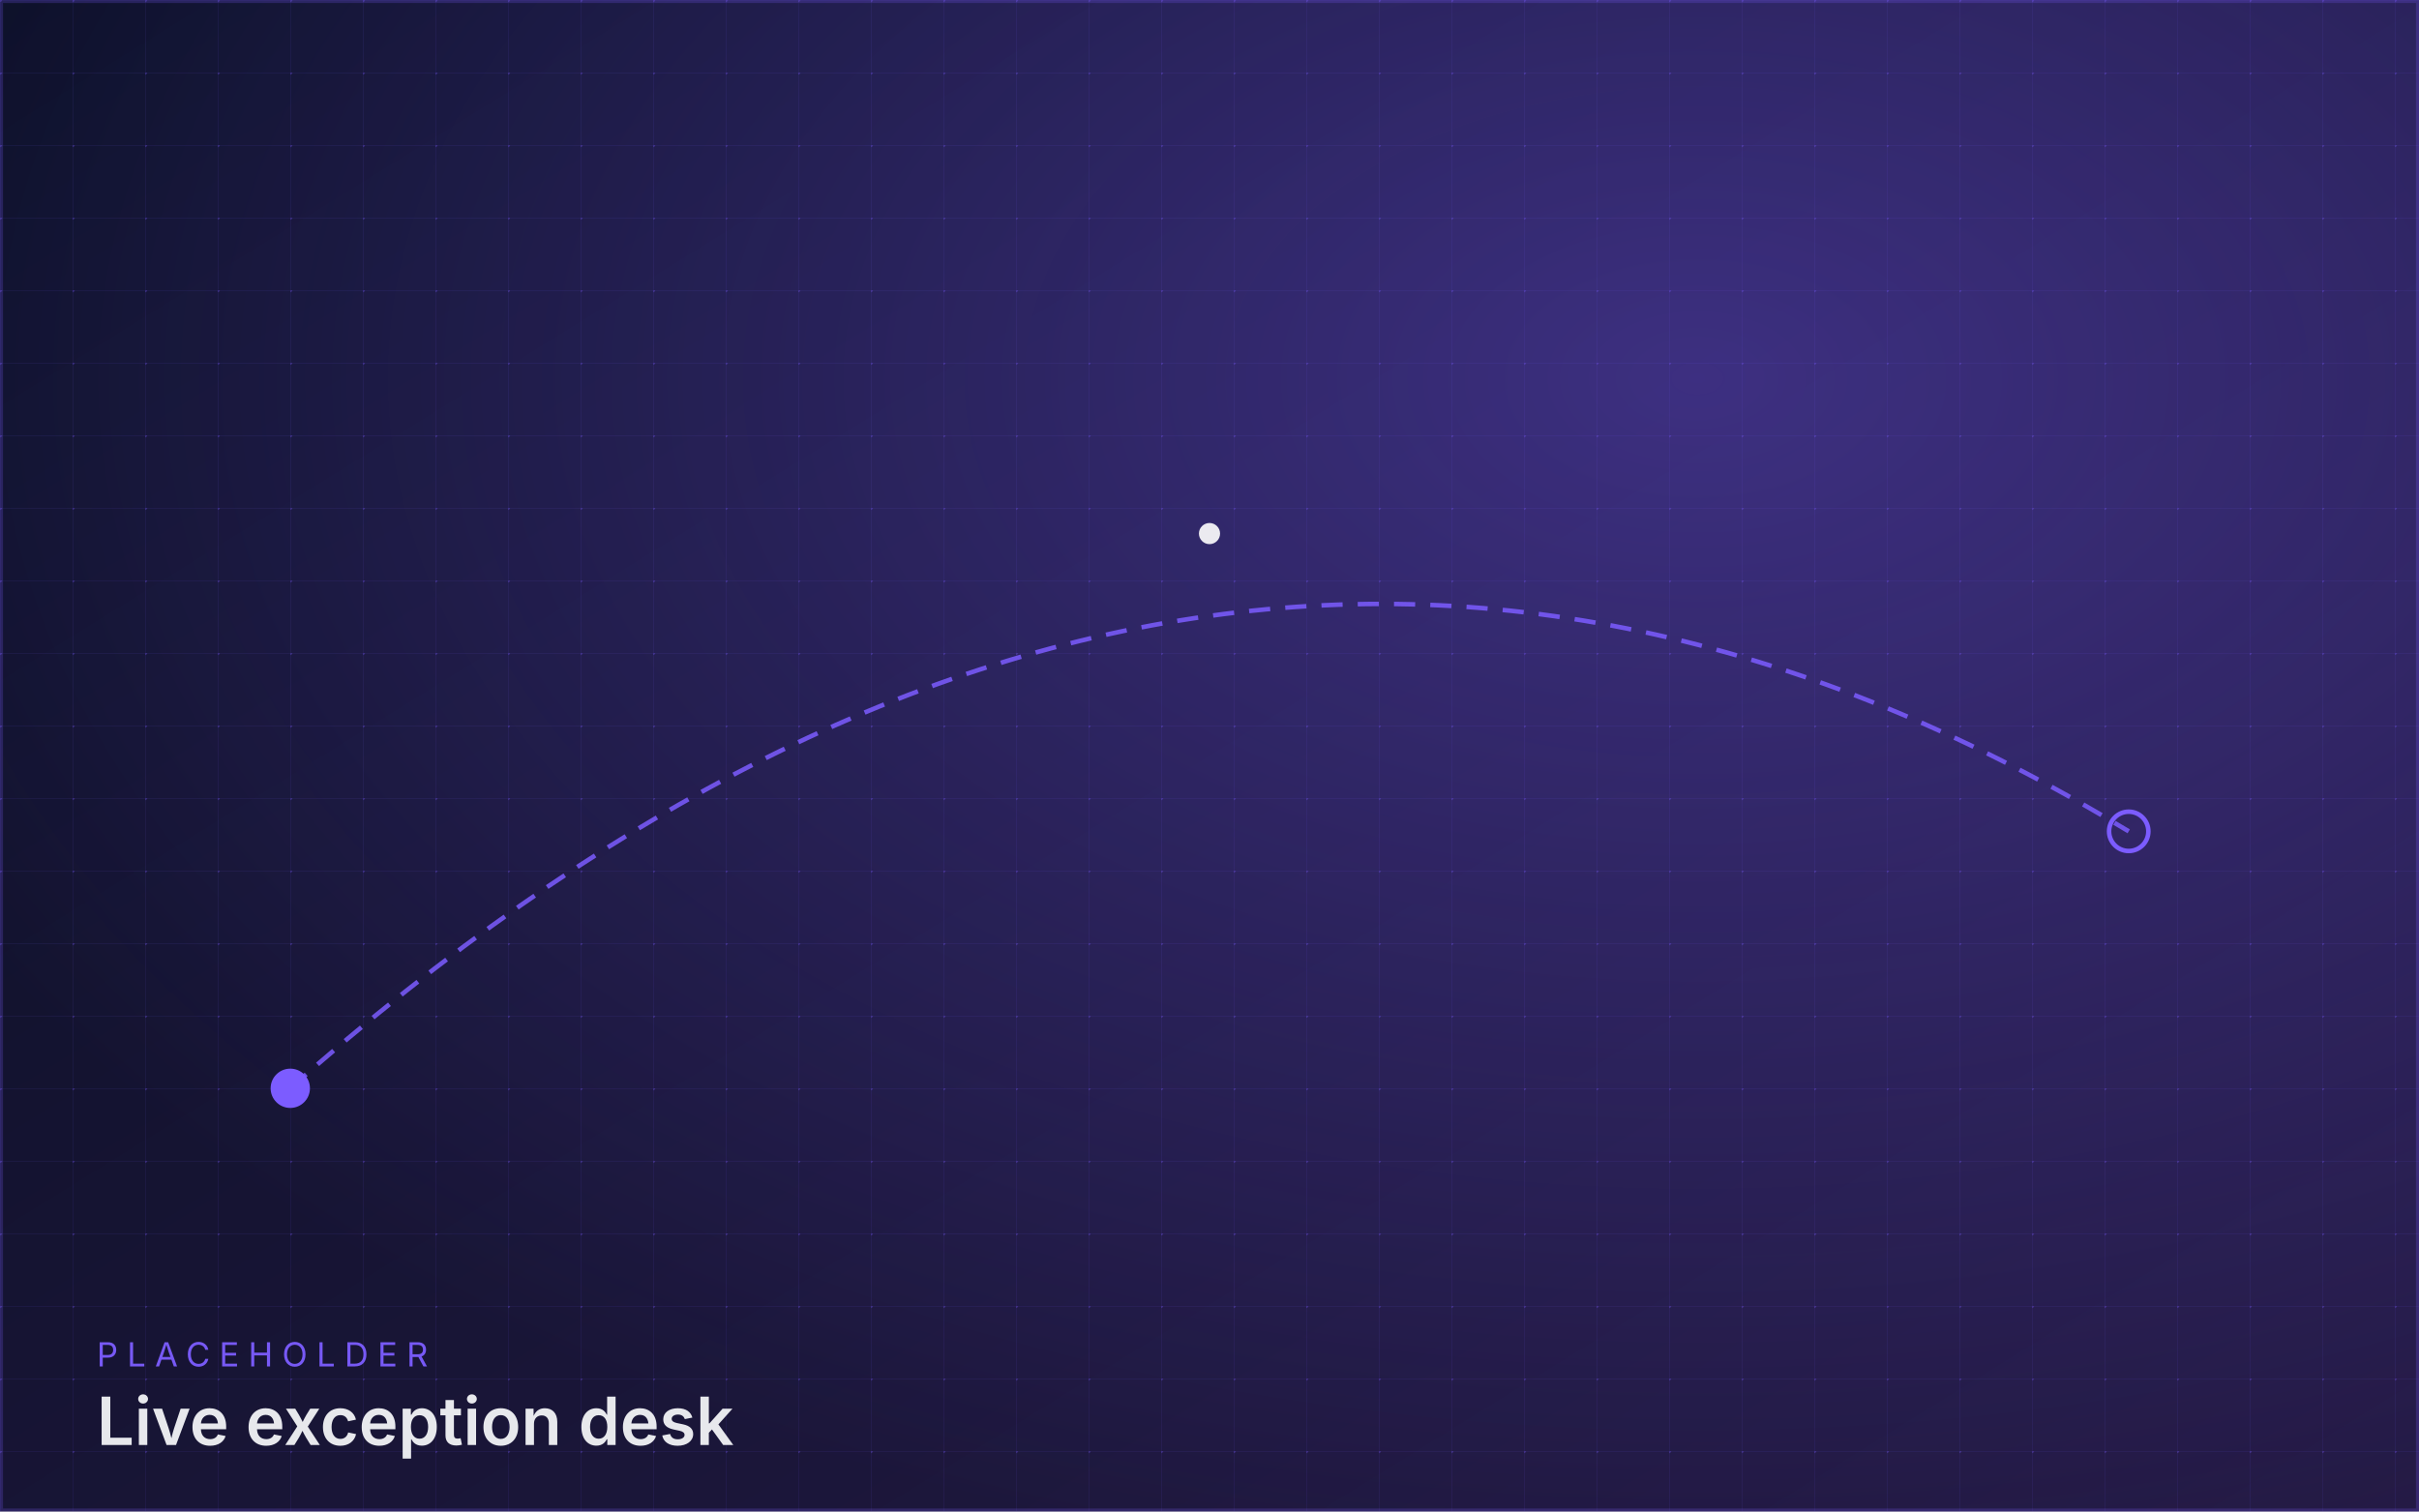
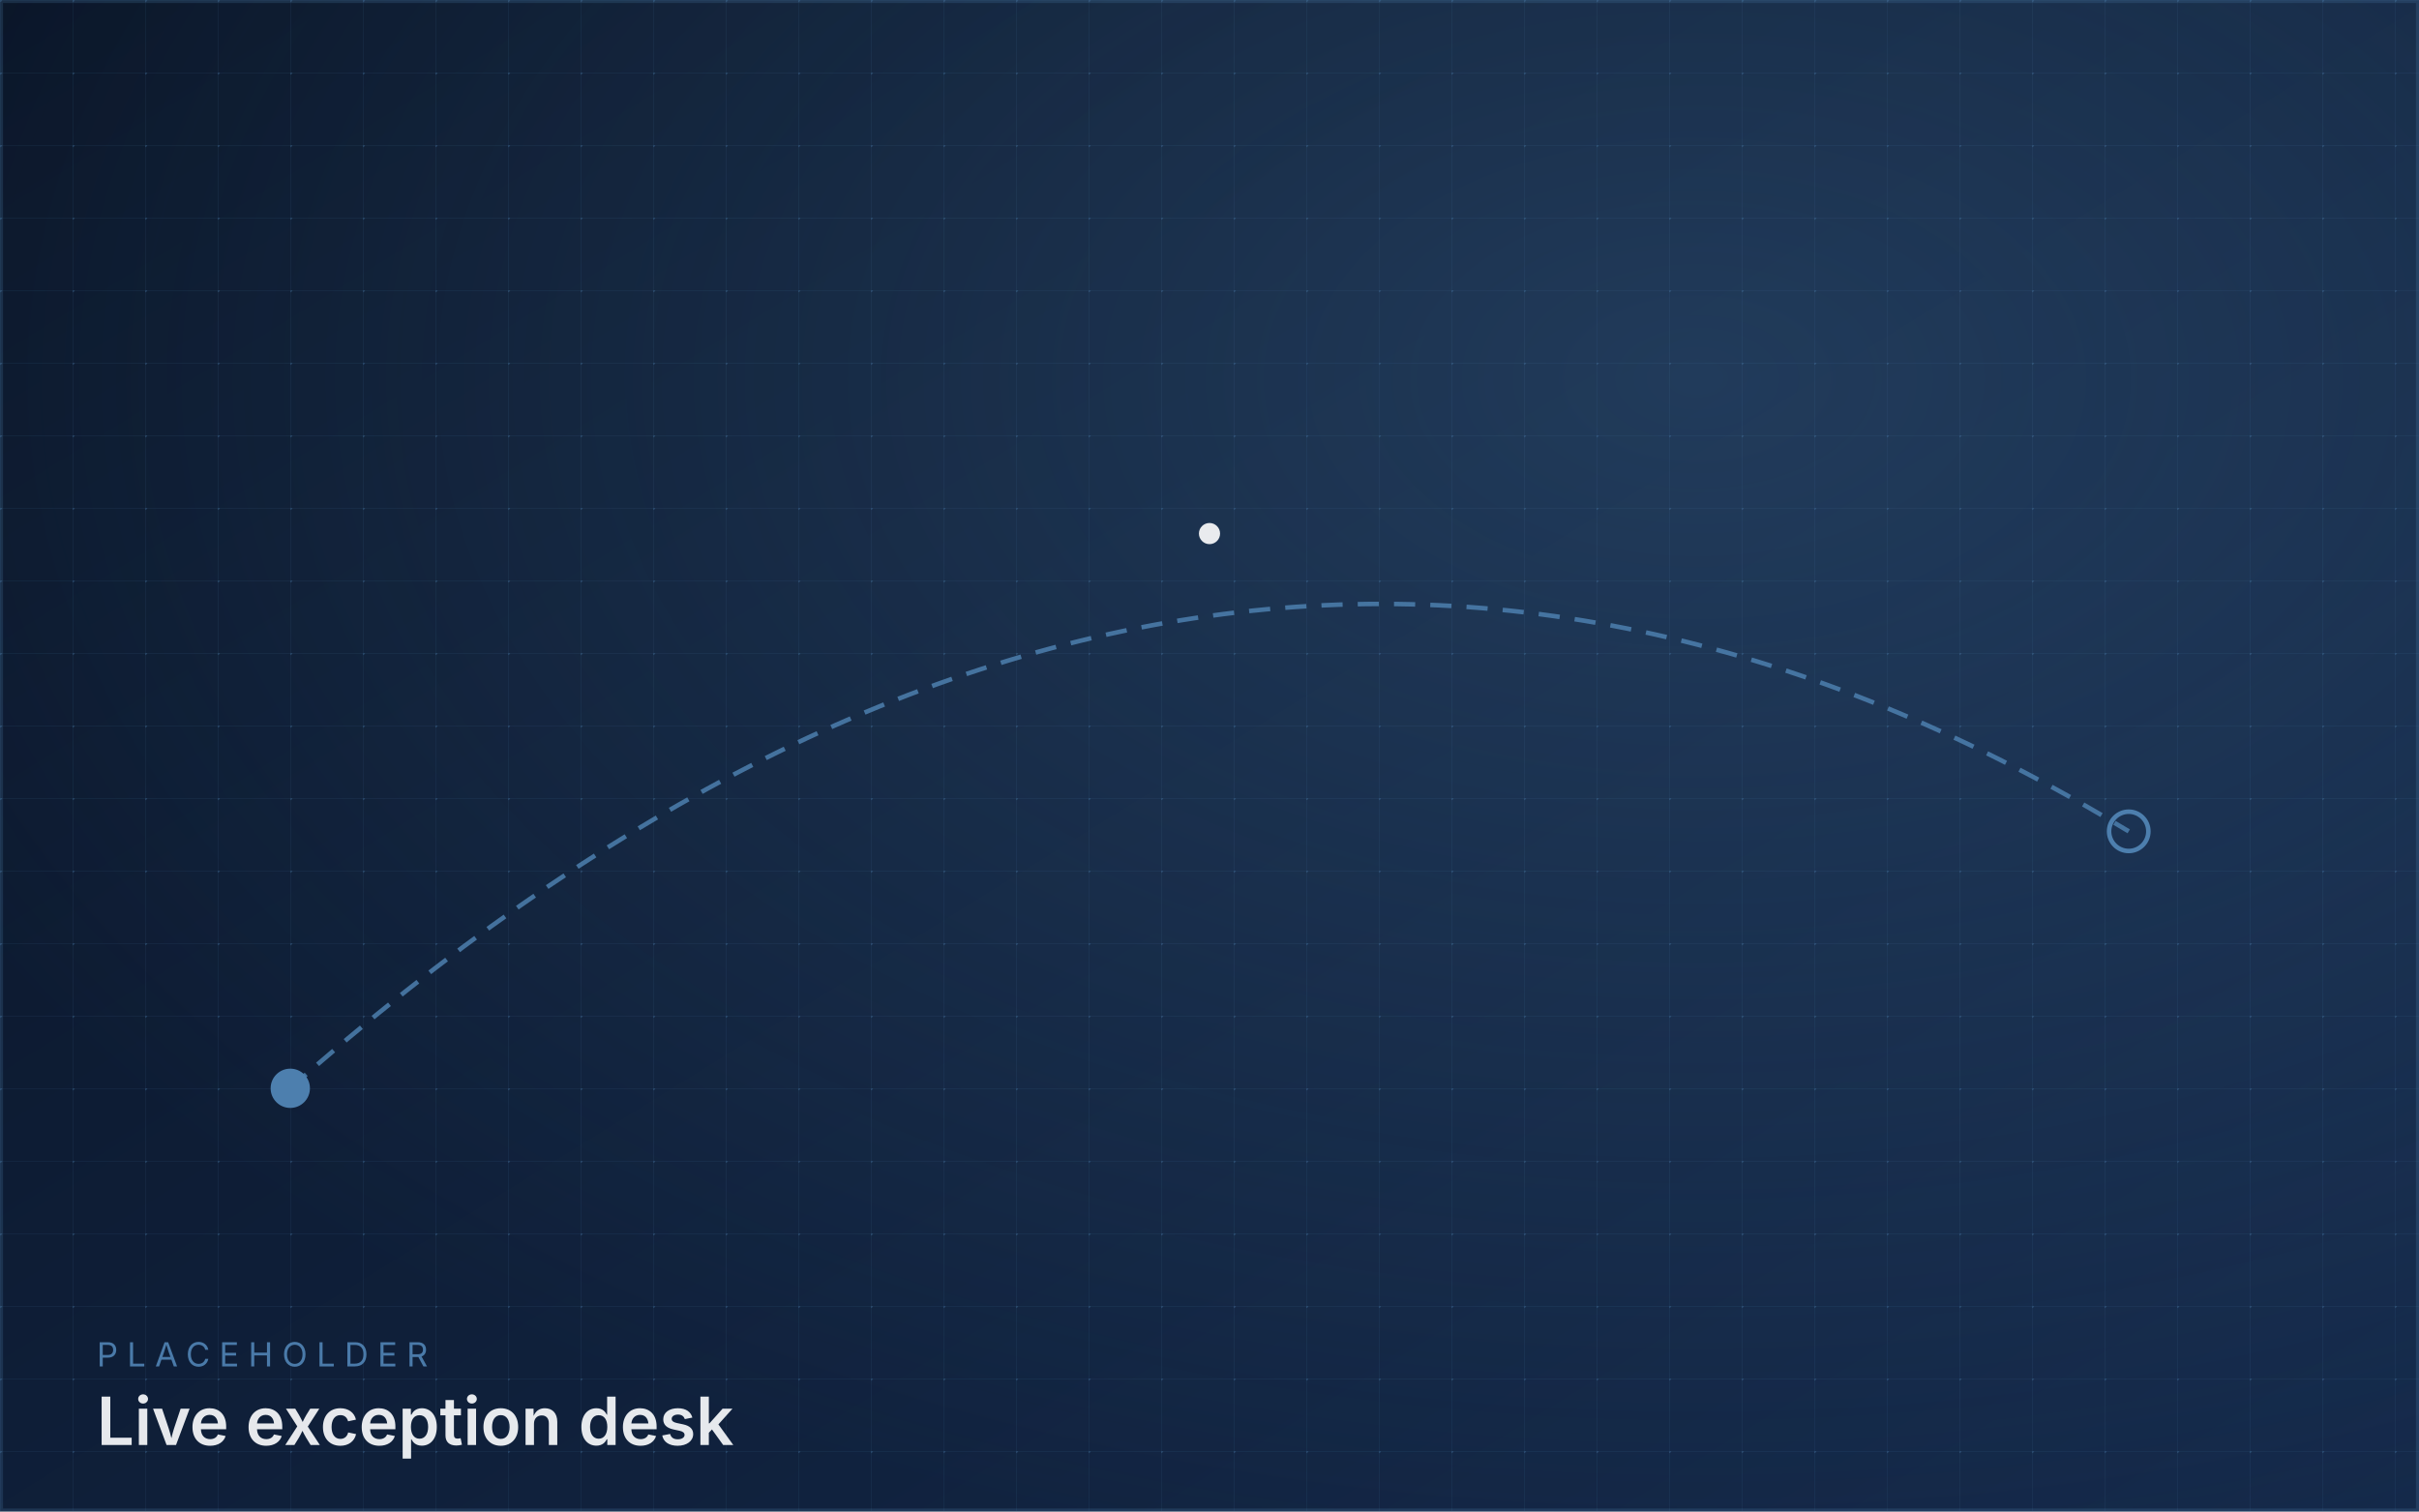
<svg xmlns="http://www.w3.org/2000/svg" viewBox="0 0 1600 1000" width="1600" height="1000" role="img" aria-label="Live exception desk">
  <defs>
    <linearGradient id="g" x1="0" y1="0" x2="1" y2="1">
-       <stop offset="0" stop-color="#0a0f24" />
-       <stop offset="1" stop-color="#241a45" />
+       <stop offset="0" stop-color="#091426" />
+       <stop offset="1" stop-color="#14294a" />
    </linearGradient>
    <radialGradient id="glow" cx="0.7" cy="0.25" r="0.8">
-       <stop offset="0" stop-color="#7c5cff" stop-opacity=".38" />
-       <stop offset="1" stop-color="#7c5cff" stop-opacity="0" />
+       <stop offset="0" stop-color="#4d7fae" stop-opacity=".3" />
+       <stop offset="1" stop-color="#4d7fae" stop-opacity="0" />
    </radialGradient>
    <pattern id="grid" width="48" height="48" patternUnits="userSpaceOnUse">
-       <path d="M48 0H0v48" fill="none" stroke="#7c5cff" stroke-opacity=".10" stroke-width="1" />
-       <circle cx="0" cy="0" r="1.4" fill="#7c5cff" fill-opacity=".28" />
+       <path d="M48 0H0v48" fill="none" stroke="#4d7fae" stroke-opacity=".12" stroke-width="1" />
+       <circle cx="0" cy="0" r="1.4" fill="#4d7fae" fill-opacity=".3" />
    </pattern>
  </defs>
  <rect width="1600" height="1000" fill="url(#g)" />
  <rect width="1600" height="1000" fill="url(#grid)" />
  <rect width="1600" height="1000" fill="url(#glow)" />
-   <path d="M192 720 Q 800 180 1408 550" fill="none" stroke="#7c5cff" stroke-opacity=".85" stroke-width="3" stroke-dasharray="14 10" />
-   <circle cx="192" cy="720" r="13" fill="#7c5cff" />
-   <circle cx="1408" cy="550" r="13" fill="none" stroke="#7c5cff" stroke-width="3" />
+   <path d="M192 720 Q 800 180 1408 550" fill="none" stroke="#4d7fae" stroke-opacity=".85" stroke-width="3" stroke-dasharray="14 10" />
+   <circle cx="192" cy="720" r="13" fill="#4d7fae" />
+   <circle cx="1408" cy="550" r="13" fill="none" stroke="#4d7fae" stroke-width="3" />
  <circle cx="800" cy="353" r="7" fill="#fff" fill-opacity=".9" />
  <g font-family="'Space Grotesk',Inter,system-ui,sans-serif" fill="#f8fafc">
-     <text x="64" y="904" font-size="22" letter-spacing="6" fill="#7c5cff" opacity=".95">PLACEHOLDER</text>
+     <text x="64" y="904" font-size="22" letter-spacing="6" fill="#4d7fae" opacity=".95">PLACEHOLDER</text>
    <text x="64" y="956" font-size="44" font-weight="600" opacity=".92">Live exception desk</text>
  </g>
-   <rect x="1" y="1" width="1598" height="998" fill="none" stroke="#7c5cff" stroke-opacity=".22" stroke-width="2" />
+   <rect x="1" y="1" width="1598" height="998" fill="none" stroke="#4d7fae" stroke-opacity=".22" stroke-width="2" />
</svg>
